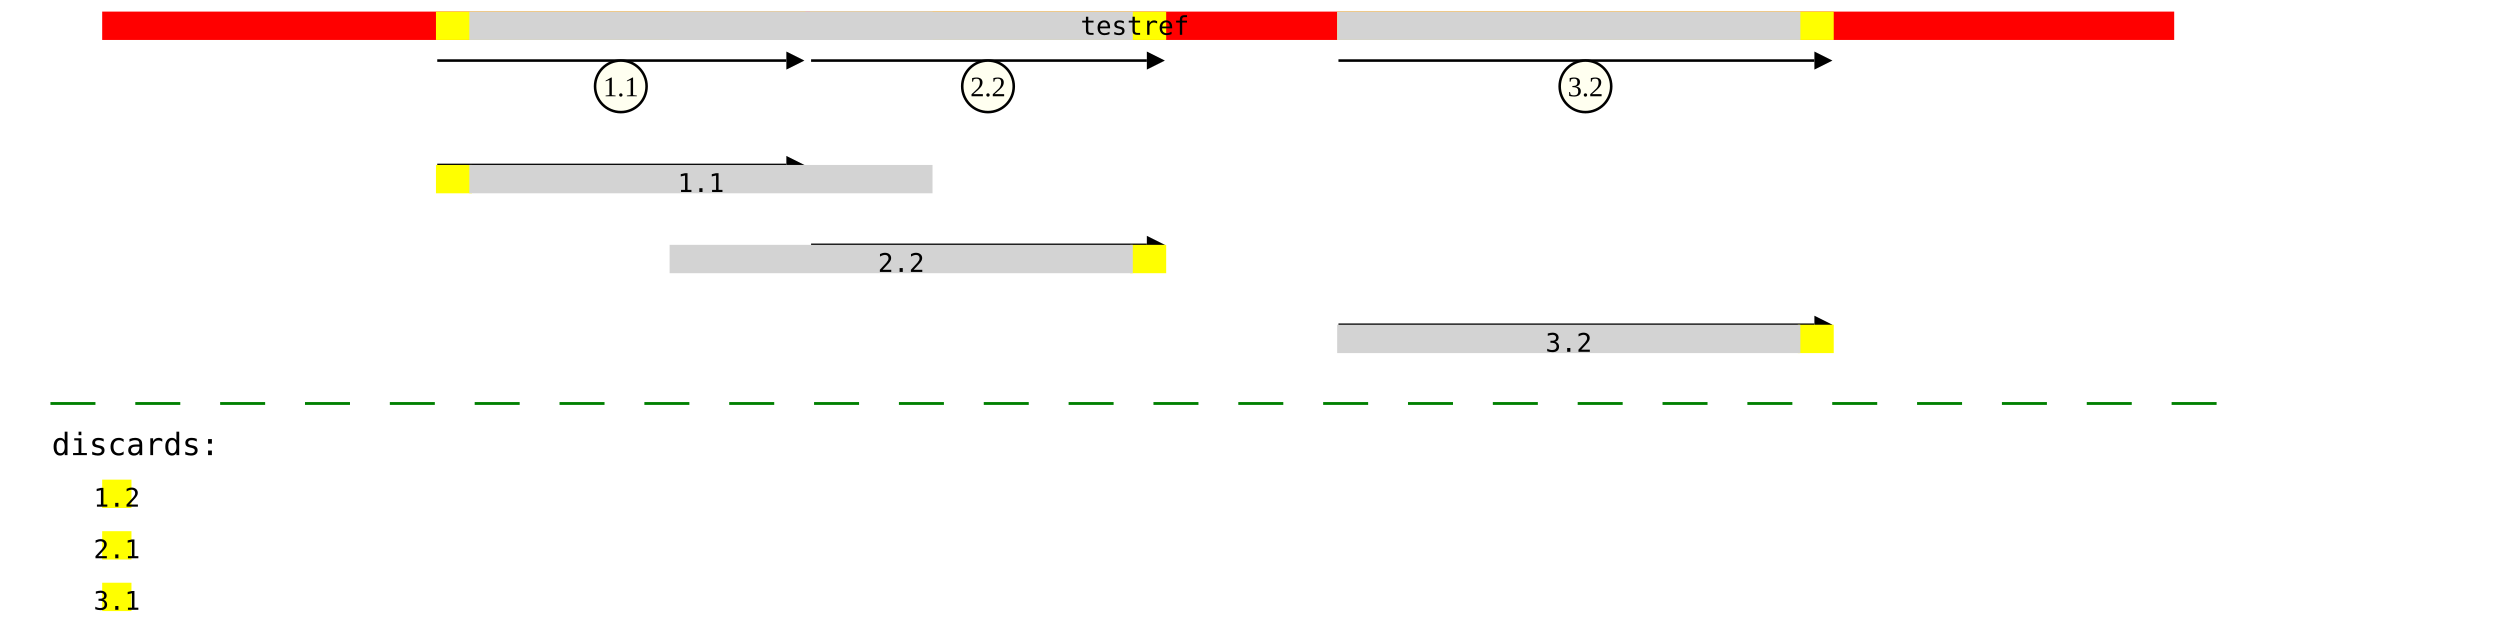
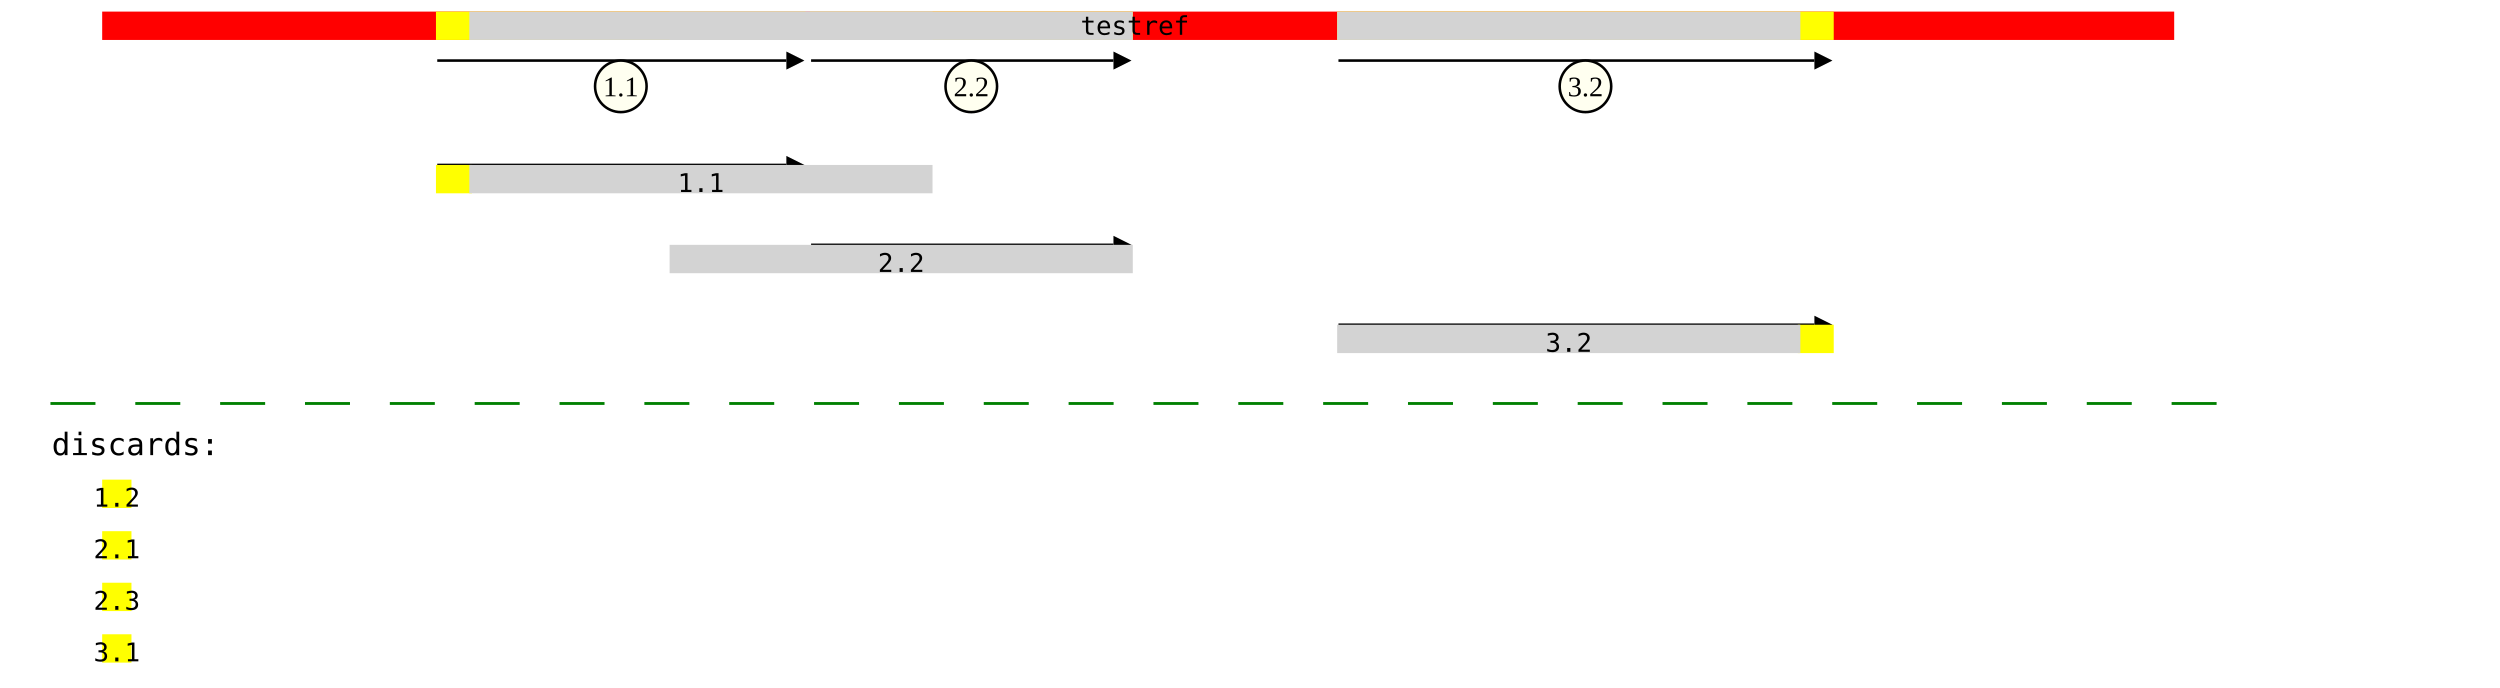
- <svg xmlns="http://www.w3.org/2000/svg" width="970.0" height="246.6" viewBox="0.0 -246.6 970.0 246.6">
+ <svg xmlns="http://www.w3.org/2000/svg" width="970.0" height="266.6" viewBox="0.0 -266.6 970.0 266.6">
  <defs>
</defs>
-   <g transform="translate(0 -231.6)">
+   <g transform="translate(0 -251.6)">
    <g transform="translate(0.0 0)">
      <rect x="40.147" y="-10" width="802.937" height="10" fill="red" stroke="red" />
    </g>
    <g transform="translate(0.0 0)">
      <rect x="169.653" y="-10" width="142.457" height="10" fill="yellow" stroke="yellow" />
    </g>
    <g transform="translate(0.0 0)">
-       <rect x="314.7" y="-10" width="137.276" height="10" fill="yellow" stroke="yellow" />
+       <rect x="314.7" y="-10" width="124.326" height="10" fill="yellow" stroke="yellow" />
    </g>
    <g transform="translate(0.0 0)">
      <rect x="519.319" y="-10" width="191.669" height="10" fill="yellow" stroke="yellow" />
    </g>
    <g transform="translate(0.0 0)">
      <rect x="182.603" y="-10" width="178.718" height="10" fill="lightgray" stroke="lightgray" />
    </g>
    <g transform="translate(0.0 0)">
      <rect x="260.307" y="-10" width="178.718" height="10" fill="lightgray" stroke="lightgray" />
    </g>
    <g transform="translate(0.0 0)">
      <rect x="519.319" y="-10" width="178.718" height="10" fill="lightgray" stroke="lightgray" />
    </g>
  </g>
-   <g transform="translate(0.0 -233.1)">
+   <g transform="translate(0.0 -253.1)">
    <rect x="440.32" y="11.5" width="0.0" height="-11.5" fill="transparent" stroke="transparent" />
    <g transform="translate(440.3204 0)">
      <text x="0" y="0" font-size="10" font-family="monospace" text-anchor="middle">testref</text>
    </g>
  </g>
-   <g transform="translate(0 -203.1)">
+   <g transform="translate(0 -223.1)">
    <g transform="translate(0.0 0)">
      <path d="M169.653,-20.0 L305.109,-20.0" stroke="black" />
      <circle cx="240.881" cy="-10.0" r="10.0" fill="ivory" stroke="black" />
      <path d="M312.109,-20.0 L305.109,-23.5 L305.109,-16.5 L312.109,-20.0" fill="black" />
      <text x="240.881" y="-10.0" font-size="11.0" text-anchor="middle" dy="0.35em">1.1</text>
    </g>
    <g transform="translate(0.0 0)">
-       <path d="M314.7,-20.0 L444.976,-20.0" stroke="black" />
-       <circle cx="383.338" cy="-10.0" r="10.0" fill="ivory" stroke="black" />
-       <path d="M451.976,-20.0 L444.976,-23.5 L444.976,-16.5 L451.976,-20.0" fill="black" />
-       <text x="383.338" y="-10.0" font-size="11.0" text-anchor="middle" dy="0.35em">2.2</text>
+       <path d="M314.7,-20.0 L432.025,-20.0" stroke="black" />
+       <circle cx="376.862" cy="-10.0" r="10.0" fill="ivory" stroke="black" />
+       <path d="M439.025,-20.0 L432.025,-23.5 L432.025,-16.5 L439.025,-20.0" fill="black" />
+       <text x="376.862" y="-10.0" font-size="11.0" text-anchor="middle" dy="0.35em">2.2</text>
    </g>
    <g transform="translate(0.0 0)">
      <path d="M519.319,-20.0 L703.988,-20.0" stroke="black" />
      <circle cx="615.154" cy="-10.0" r="10.0" fill="ivory" stroke="black" />
      <path d="M710.988,-20.0 L703.988,-23.5 L703.988,-16.5 L710.988,-20.0" fill="black" />
      <text x="615.154" y="-10.0" font-size="11.0" text-anchor="middle" dy="0.35em">3.2</text>
    </g>
  </g>
-   <g transform="translate(0 -192.1)">
+   <g transform="translate(0 -212.1)">
    <g transform="translate(0.0 0)">
      <path d="M169.653,9.5 L305.109,9.5" stroke="black" />
      <path d="M312.109,9.5 L305.109,6.0 L305.109,13.0 L312.109,9.5" fill="black" />
    </g>
  </g>
-   <g transform="translate(0 -172.1)">
+   <g transform="translate(0 -192.1)">
    <g transform="translate(0.0 0)">
      <rect x="169.653" y="-10" width="12.951" height="10" fill="yellow" stroke="yellow" />
    </g>
    <g transform="translate(0.0 0)">
      <rect x="182.603" y="-10" width="178.718" height="10" fill="lightgrey" stroke="lightgrey" />
      <g transform="translate(271.9626 0)">
        <text x="0" y="0" font-size="10" font-family="monospace" text-anchor="middle">1.1</text>
      </g>
    </g>
  </g>
+   <g transform="translate(0 -181.1)">
+     <g transform="translate(0.0 0)">
+       <path d="M314.7,9.5 L432.025,9.5" stroke="black" />
+       <path d="M439.025,9.5 L432.025,6.0 L432.025,13.0 L439.025,9.5" fill="black" />
+     </g>
+   </g>
  <g transform="translate(0 -161.1)">
-     <g transform="translate(0.0 0)">
-       <path d="M314.7,9.5 L444.976,9.5" stroke="black" />
-       <path d="M451.976,9.5 L444.976,6.0 L444.976,13.0 L451.976,9.5" fill="black" />
-     </g>
-   </g>
-   <g transform="translate(0 -141.1)">
-     <g transform="translate(0.0 0)">
-       <rect x="439.025" y="-10" width="12.951" height="10" fill="yellow" stroke="yellow" />
-     </g>
    <g transform="translate(0.0 0)">
      <rect x="260.307" y="-10" width="178.718" height="10" fill="lightgrey" stroke="lightgrey" />
      <g transform="translate(349.6662 0)">
        <text x="0" y="0" font-size="10" font-family="monospace" text-anchor="middle">2.2</text>
      </g>
    </g>
  </g>
-   <g transform="translate(0 -130.1)">
+   <g transform="translate(0 -150.1)">
    <g transform="translate(0.0 0)">
      <path d="M519.319,9.5 L703.988,9.5" stroke="black" />
      <path d="M710.988,9.5 L703.988,6.0 L703.988,13.0 L710.988,9.5" fill="black" />
    </g>
  </g>
-   <g transform="translate(0 -110.1)">
+   <g transform="translate(0 -130.1)">
    <g transform="translate(0.0 0)">
      <rect x="698.037" y="-10" width="12.951" height="10" fill="yellow" stroke="yellow" />
    </g>
    <g transform="translate(0.0 0)">
      <rect x="519.319" y="-10" width="178.718" height="10" fill="lightgrey" stroke="lightgrey" />
      <g transform="translate(608.6782 0)">
        <text x="0" y="0" font-size="10" font-family="monospace" text-anchor="middle">3.2</text>
      </g>
    </g>
  </g>
-   <g transform="translate(0.0 -100.1)">
+   <g transform="translate(0.0 -120.1)">
    <path d="M20.073,-0.0 L20.073,-0.0" stroke="black" />
    <path d="M20.073,-0.0 L20.073,-3.5 L20.073,3.5 L20.073,-0.0" fill="black" />
  </g>
-   <g transform="translate(0 -90.0)">
+   <g transform="translate(0 -110)">
    <g transform="translate(0.0 0)">
      <rect x="20.073" y="-0.1" width="16.46" height="0.1" fill="green" stroke="green" />
    </g>
    <g transform="translate(0.0 0)">
      <rect x="52.994" y="-0.1" width="16.46" height="0.1" fill="green" stroke="green" />
    </g>
    <g transform="translate(0.0 0)">
      <rect x="85.914" y="-0.1" width="16.46" height="0.1" fill="green" stroke="green" />
    </g>
    <g transform="translate(0.0 0)">
      <rect x="118.835" y="-0.1" width="16.46" height="0.1" fill="green" stroke="green" />
    </g>
    <g transform="translate(0.0 0)">
      <rect x="151.755" y="-0.1" width="16.46" height="0.1" fill="green" stroke="green" />
    </g>
    <g transform="translate(0.0 0)">
      <rect x="184.676" y="-0.1" width="16.46" height="0.1" fill="green" stroke="green" />
    </g>
    <g transform="translate(0.0 0)">
      <rect x="217.596" y="-0.1" width="16.46" height="0.1" fill="green" stroke="green" />
    </g>
    <g transform="translate(0.0 0)">
      <rect x="250.516" y="-0.1" width="16.46" height="0.1" fill="green" stroke="green" />
    </g>
    <g transform="translate(0.0 0)">
      <rect x="283.437" y="-0.1" width="16.46" height="0.1" fill="green" stroke="green" />
    </g>
    <g transform="translate(0.0 0)">
      <rect x="316.357" y="-0.1" width="16.46" height="0.1" fill="green" stroke="green" />
    </g>
    <g transform="translate(0.0 0)">
      <rect x="349.278" y="-0.1" width="16.46" height="0.1" fill="green" stroke="green" />
    </g>
    <g transform="translate(0.0 0)">
      <rect x="382.198" y="-0.1" width="16.46" height="0.1" fill="green" stroke="green" />
    </g>
    <g transform="translate(0.0 0)">
      <rect x="415.119" y="-0.1" width="16.46" height="0.1" fill="green" stroke="green" />
    </g>
    <g transform="translate(0.0 0)">
      <rect x="448.039" y="-0.1" width="16.46" height="0.1" fill="green" stroke="green" />
    </g>
    <g transform="translate(0.0 0)">
      <rect x="480.959" y="-0.1" width="16.46" height="0.1" fill="green" stroke="green" />
    </g>
    <g transform="translate(0.0 0)">
      <rect x="513.88" y="-0.1" width="16.46" height="0.1" fill="green" stroke="green" />
    </g>
    <g transform="translate(0.0 0)">
      <rect x="546.8" y="-0.1" width="16.46" height="0.1" fill="green" stroke="green" />
    </g>
    <g transform="translate(0.0 0)">
      <rect x="579.721" y="-0.1" width="16.46" height="0.1" fill="green" stroke="green" />
    </g>
    <g transform="translate(0.0 0)">
      <rect x="612.641" y="-0.1" width="16.46" height="0.1" fill="green" stroke="green" />
    </g>
    <g transform="translate(0.0 0)">
      <rect x="645.562" y="-0.1" width="16.46" height="0.1" fill="green" stroke="green" />
    </g>
    <g transform="translate(0.0 0)">
      <rect x="678.482" y="-0.1" width="16.46" height="0.1" fill="green" stroke="green" />
    </g>
    <g transform="translate(0.0 0)">
      <rect x="711.402" y="-0.1" width="16.46" height="0.1" fill="green" stroke="green" />
    </g>
    <g transform="translate(0.0 0)">
      <rect x="744.323" y="-0.1" width="16.46" height="0.1" fill="green" stroke="green" />
    </g>
    <g transform="translate(0.0 0)">
      <rect x="777.243" y="-0.1" width="16.46" height="0.1" fill="green" stroke="green" />
    </g>
    <g transform="translate(0.0 0)">
      <rect x="810.164" y="-0.1" width="16.46" height="0.1" fill="green" stroke="green" />
    </g>
    <g transform="translate(0.0 0)">
      <rect x="843.084" y="-0.1" width="16.46" height="0.1" fill="green" stroke="green" />
    </g>
  </g>
-   <g transform="translate(0.0 -80.0)">
+   <g transform="translate(0.0 -100)">
    <path d="M20.073,-0.0 L20.073,-0.0" stroke="black" />
    <path d="M20.073,-0.0 L20.073,-3.5 L20.073,3.5 L20.073,-0.0" fill="black" />
  </g>
-   <g transform="translate(0.0 -70.0)">
+   <g transform="translate(0.0 -90)">
    <rect x="20.073" y="0" width="0.0" height="0" fill="lightgrey" stroke="lightgrey" />
    <g transform="translate(20.07343 0)">
      <text x="0" y="0" font-size="12" font-family="monospace" text-anchor="left">discards:</text>
    </g>
  </g>
-   <g transform="translate(0.0 -50.0)">
+   <g transform="translate(0.0 -70)">
    <rect x="40.147" y="-10" width="10.36" height="10" fill="yellow" stroke="yellow" />
    <g transform="translate(45.3271 0)">
      <text x="0" y="0" font-size="10" font-family="monospace" text-anchor="middle">1.2</text>
    </g>
  </g>
-   <g transform="translate(0.0 -30.0)">
+   <g transform="translate(0.0 -50)">
    <rect x="40.147" y="-10" width="10.36" height="10" fill="yellow" stroke="yellow" />
    <g transform="translate(45.3271 0)">
      <text x="0" y="0" font-size="10" font-family="monospace" text-anchor="middle">2.1</text>
    </g>
  </g>
+   <g transform="translate(0.0 -30)">
+     <rect x="40.147" y="-10" width="10.36" height="10" fill="yellow" stroke="yellow" />
+     <g transform="translate(45.3271 0)">
+       <text x="0" y="0" font-size="10" font-family="monospace" text-anchor="middle">2.3</text>
+     </g>
+   </g>
  <g transform="translate(0.0 -10.0)">
    <rect x="40.147" y="-10" width="10.36" height="10" fill="yellow" stroke="yellow" />
    <g transform="translate(45.3271 0)">
      <text x="0" y="0" font-size="10" font-family="monospace" text-anchor="middle">3.1</text>
    </g>
  </g>
</svg>
